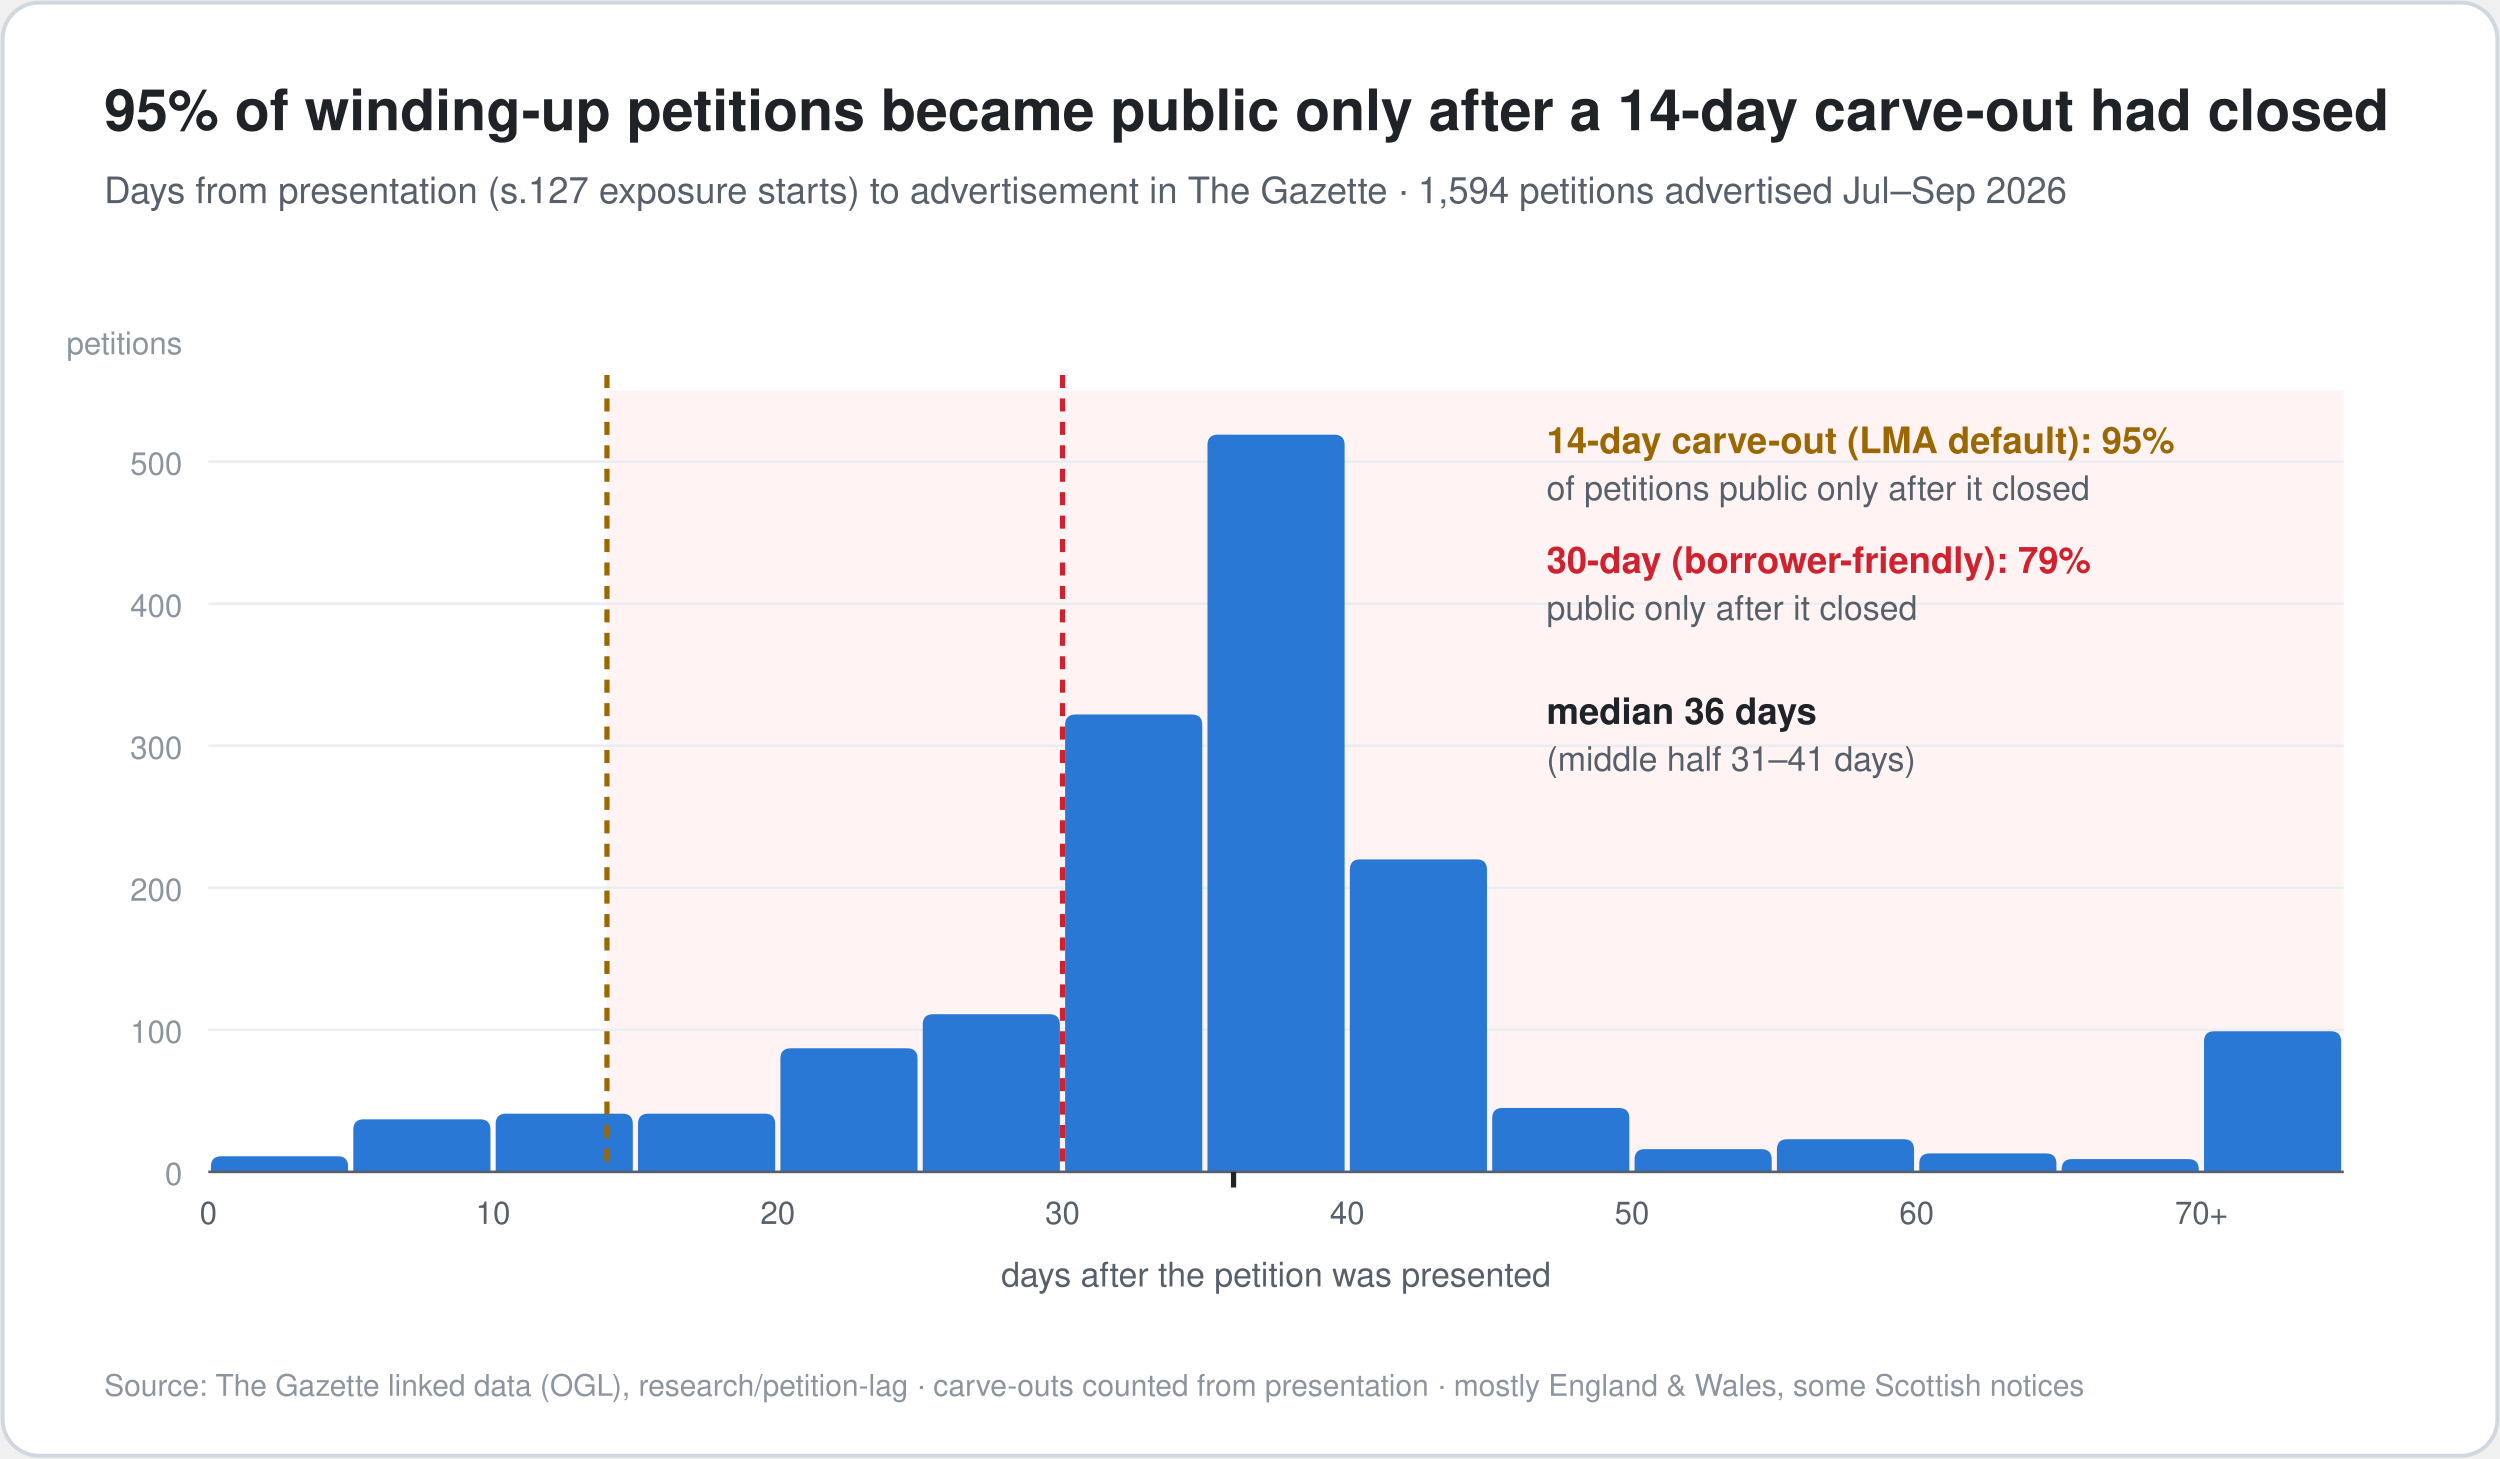
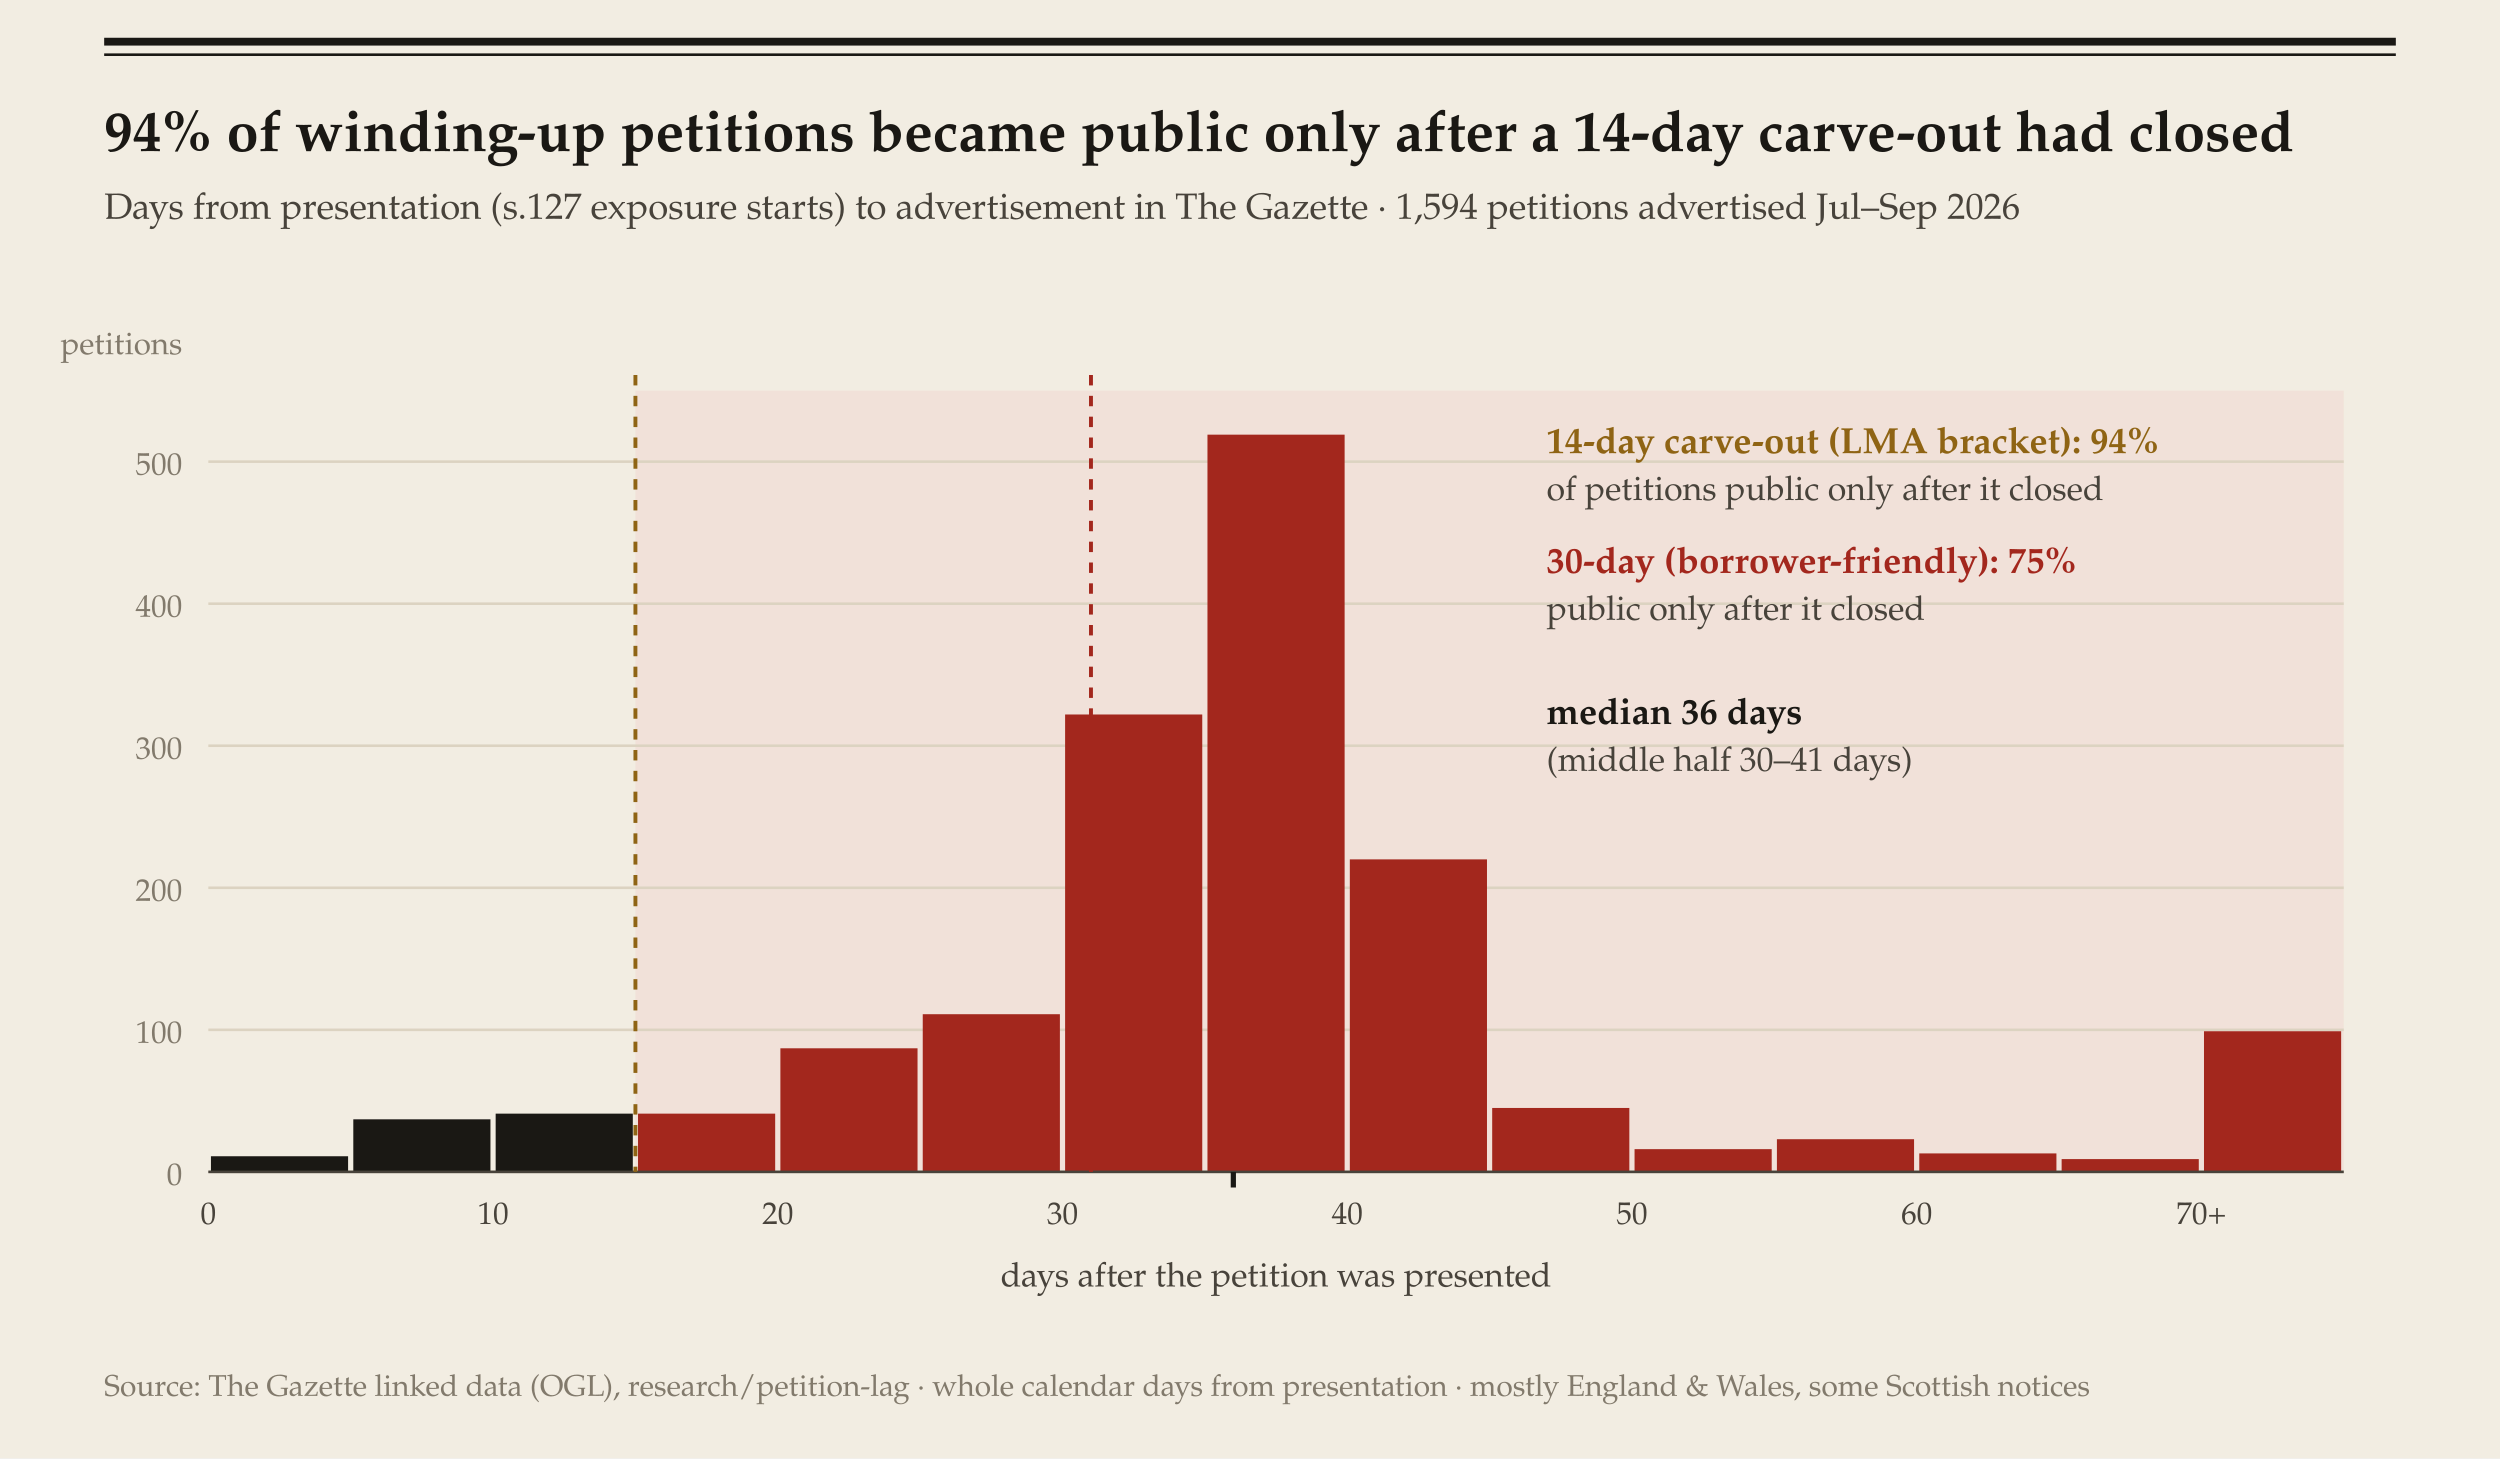
- <svg xmlns="http://www.w3.org/2000/svg" width="960" height="560" viewBox="0 0 960 560" role="img" aria-label="Histogram of 1594 petitions: median 36 days from presentation to advertisement; 95% after a 14-day and 79% after a 30-day carve-out" font-family="Segoe UI, Helvetica, Arial, sans-serif">
-   <rect x="1" y="1" width="958" height="558" rx="14" fill="#ffffff" stroke="#d0d7de" stroke-width="1.5" />
-   <text x="40" y="50" font-size="22" font-weight="600" fill="#1f2328">95% of winding-up petitions became public only after a 14-day carve-out had closed</text>
-   <text x="40" y="78" font-size="14" font-weight="400" fill="#57606a">Days from presentation (s.127 exposure starts) to advertisement in The Gazette · 1,594 petitions advertised Jul–Sep 2026</text>
-   <rect x="233.067" y="150" width="666.933" height="300" fill="#ffebe9" opacity="0.55" />
-   <line x1="80" y1="450" x2="900" y2="450" stroke="#eaeef2" stroke-width="1" />
-   <text x="70" y="455" font-size="12" font-weight="400" fill="#8c959f" text-anchor="end">0</text>
-   <line x1="80" y1="395.455" x2="900" y2="395.455" stroke="#eaeef2" stroke-width="1" />
-   <text x="70" y="400.455" font-size="12" font-weight="400" fill="#8c959f" text-anchor="end">100</text>
-   <line x1="80" y1="340.909" x2="900" y2="340.909" stroke="#eaeef2" stroke-width="1" />
-   <text x="70" y="345.909" font-size="12" font-weight="400" fill="#8c959f" text-anchor="end">200</text>
-   <line x1="80" y1="286.364" x2="900" y2="286.364" stroke="#eaeef2" stroke-width="1" />
-   <text x="70" y="291.364" font-size="12" font-weight="400" fill="#8c959f" text-anchor="end">300</text>
-   <line x1="80" y1="231.818" x2="900" y2="231.818" stroke="#eaeef2" stroke-width="1" />
-   <text x="70" y="236.818" font-size="12" font-weight="400" fill="#8c959f" text-anchor="end">400</text>
-   <line x1="80" y1="177.273" x2="900" y2="177.273" stroke="#eaeef2" stroke-width="1" />
-   <text x="70" y="182.273" font-size="12" font-weight="400" fill="#8c959f" text-anchor="end">500</text>
-   <text x="70" y="136" font-size="12" font-weight="400" fill="#8c959f" text-anchor="end">petitions</text>
-   <path d="M81,450 V448 Q81,444 85,444 H129.667 Q133.667,444 133.667,448 V450 Z" fill="#2a78d6" />
-   <path d="M135.667,450 V433.818 Q135.667,429.818 139.667,429.818 H184.333 Q188.333,429.818 188.333,433.818 V450 Z" fill="#2a78d6" />
-   <path d="M190.333,450 V431.636 Q190.333,427.636 194.333,427.636 H239 Q243,427.636 243,431.636 V450 Z" fill="#2a78d6" />
-   <path d="M245,450 V431.636 Q245,427.636 249,427.636 H293.667 Q297.667,427.636 297.667,431.636 V450 Z" fill="#2a78d6" />
-   <path d="M299.667,450 V406.545 Q299.667,402.545 303.667,402.545 H348.333 Q352.333,402.545 352.333,406.545 V450 Z" fill="#2a78d6" />
-   <path d="M354.333,450 V393.455 Q354.333,389.455 358.333,389.455 H403 Q407,389.455 407,393.455 V450 Z" fill="#2a78d6" />
-   <path d="M409,450 V278.364 Q409,274.364 413,274.364 H457.667 Q461.667,274.364 461.667,278.364 V450 Z" fill="#2a78d6" />
-   <path d="M463.667,450 V170.909 Q463.667,166.909 467.667,166.909 H512.333 Q516.333,166.909 516.333,170.909 V450 Z" fill="#2a78d6" />
-   <path d="M518.333,450 V334 Q518.333,330 522.333,330 H567 Q571,330 571,334 V450 Z" fill="#2a78d6" />
-   <path d="M573,450 V429.455 Q573,425.455 577,425.455 H621.667 Q625.667,425.455 625.667,429.455 V450 Z" fill="#2a78d6" />
-   <path d="M627.667,450 V445.273 Q627.667,441.273 631.667,441.273 H676.333 Q680.333,441.273 680.333,445.273 V450 Z" fill="#2a78d6" />
-   <path d="M682.333,450 V441.455 Q682.333,437.455 686.333,437.455 H731 Q735,437.455 735,441.455 V450 Z" fill="#2a78d6" />
-   <path d="M737,450 V446.909 Q737,442.909 741,442.909 H785.667 Q789.667,442.909 789.667,446.909 V450 Z" fill="#2a78d6" />
-   <path d="M791.667,450 V449.091 Q791.667,445.091 795.667,445.091 H840.333 Q844.333,445.091 844.333,449.091 V450 Z" fill="#2a78d6" />
-   <path d="M846.333,450 V400 Q846.333,396 850.333,396 H895 Q899,396 899,400 V450 Z" fill="#2a78d6" />
-   <line x1="80" y1="450" x2="900" y2="450" stroke="#57606a" stroke-width="1" />
-   <text x="80" y="470" font-size="12" font-weight="400" fill="#57606a" text-anchor="middle">0</text>
-   <text x="189.333" y="470" font-size="12" font-weight="400" fill="#57606a" text-anchor="middle">10</text>
-   <text x="298.667" y="470" font-size="12" font-weight="400" fill="#57606a" text-anchor="middle">20</text>
-   <text x="408" y="470" font-size="12" font-weight="400" fill="#57606a" text-anchor="middle">30</text>
-   <text x="517.333" y="470" font-size="12" font-weight="400" fill="#57606a" text-anchor="middle">40</text>
-   <text x="626.667" y="470" font-size="12" font-weight="400" fill="#57606a" text-anchor="middle">50</text>
-   <text x="736" y="470" font-size="12" font-weight="400" fill="#57606a" text-anchor="middle">60</text>
-   <text x="845.333" y="470" font-size="12" font-weight="400" fill="#57606a" text-anchor="middle">70+</text>
-   <text x="490" y="494" font-size="13" font-weight="400" fill="#57606a" text-anchor="middle">days after the petition was presented</text>
-   <line x1="233.067" y1="144" x2="233.067" y2="450" stroke="#9a6700" stroke-width="2" stroke-dasharray="5 4" />
-   <text x="593.867" y="174" font-size="14" font-weight="600" fill="#9a6700">14-day carve-out (LMA default): 95%</text>
-   <text x="593.867" y="192" font-size="13" font-weight="400" fill="#57606a">of petitions public only after it closed</text>
-   <line x1="408" y1="144" x2="408" y2="450" stroke="#cf222e" stroke-width="2" stroke-dasharray="5 4" />
-   <text x="593.867" y="220" font-size="14" font-weight="600" fill="#cf222e">30-day (borrower-friendly): 79%</text>
-   <text x="593.867" y="238" font-size="13" font-weight="400" fill="#57606a">public only after it closed</text>
-   <line x1="473.68" y1="450" x2="473.68" y2="456" stroke="#1f2328" stroke-width="2" />
-   <text x="593.867" y="278" font-size="14" font-weight="600" fill="#1f2328">median 36 days</text>
-   <text x="593.867" y="296" font-size="13" font-weight="400" fill="#57606a">(middle half 31–41 days)</text>
-   <text x="40" y="536" font-size="11.5" font-weight="400" fill="#8c959f">Source: The Gazette linked data (OGL), research/petition-lag · carve-outs counted from presentation · mostly England &amp; Wales, some Scottish notices</text>
+ <svg xmlns="http://www.w3.org/2000/svg" width="960" height="560" viewBox="0 0 960 560" role="img" aria-label="Histogram of 1594 petitions: median 36 days from presentation to advertisement; 94% after a 14-day and 75% after a 30-day carve-out" font-family="Newsreader, Palatino Linotype, Book Antiqua, Palatino, Georgia, serif">
+   <rect width="960" height="560" fill="#f2ede2" />
+   <line x1="40" y1="16" x2="920" y2="16" stroke="#1a1814" stroke-width="3" />
+   <line x1="40" y1="21" x2="920" y2="21" stroke="#1a1814" stroke-width="1" />
+   <text x="40" y="58" font-size="22" font-weight="600" fill="#1a1814">94% of winding-up petitions became public only after a 14-day carve-out had closed</text>
+   <text x="40" y="84" font-size="14" font-weight="400" fill="#48433b">Days from presentation (s.127 exposure starts) to advertisement in The Gazette · 1,594 petitions advertised Jul–Sep 2026</text>
+   <rect x="244" y="150" width="656" height="300" fill="#f1dcd5" opacity="0.7" />
+   <line x1="80" y1="450" x2="900" y2="450" stroke="#dcd3c1" stroke-width="1" />
+   <text x="70" y="455" font-size="12" font-weight="400" fill="#827a6c" text-anchor="end">0</text>
+   <line x1="80" y1="395.455" x2="900" y2="395.455" stroke="#dcd3c1" stroke-width="1" />
+   <text x="70" y="400.455" font-size="12" font-weight="400" fill="#827a6c" text-anchor="end">100</text>
+   <line x1="80" y1="340.909" x2="900" y2="340.909" stroke="#dcd3c1" stroke-width="1" />
+   <text x="70" y="345.909" font-size="12" font-weight="400" fill="#827a6c" text-anchor="end">200</text>
+   <line x1="80" y1="286.364" x2="900" y2="286.364" stroke="#dcd3c1" stroke-width="1" />
+   <text x="70" y="291.364" font-size="12" font-weight="400" fill="#827a6c" text-anchor="end">300</text>
+   <line x1="80" y1="231.818" x2="900" y2="231.818" stroke="#dcd3c1" stroke-width="1" />
+   <text x="70" y="236.818" font-size="12" font-weight="400" fill="#827a6c" text-anchor="end">400</text>
+   <line x1="80" y1="177.273" x2="900" y2="177.273" stroke="#dcd3c1" stroke-width="1" />
+   <text x="70" y="182.273" font-size="12" font-weight="400" fill="#827a6c" text-anchor="end">500</text>
+   <text x="70" y="136" font-size="12" font-weight="400" fill="#827a6c" text-anchor="end">petitions</text>
+   <rect x="81" y="444" width="52.667" height="6" fill="#1a1814" />
+   <rect x="135.667" y="429.818" width="52.667" height="20.182" fill="#1a1814" />
+   <rect x="190.333" y="427.636" width="52.667" height="22.364" fill="#1a1814" />
+   <rect x="245" y="427.636" width="52.667" height="22.364" fill="#a3271d" />
+   <rect x="299.667" y="402.545" width="52.667" height="47.455" fill="#a3271d" />
+   <rect x="354.333" y="389.455" width="52.667" height="60.545" fill="#a3271d" />
+   <rect x="409" y="274.364" width="52.667" height="175.636" fill="#a3271d" />
+   <rect x="463.667" y="166.909" width="52.667" height="283.091" fill="#a3271d" />
+   <rect x="518.333" y="330" width="52.667" height="120" fill="#a3271d" />
+   <rect x="573" y="425.455" width="52.667" height="24.545" fill="#a3271d" />
+   <rect x="627.667" y="441.273" width="52.667" height="8.727" fill="#a3271d" />
+   <rect x="682.333" y="437.455" width="52.667" height="12.545" fill="#a3271d" />
+   <rect x="737" y="442.909" width="52.667" height="7.091" fill="#a3271d" />
+   <rect x="791.667" y="445.091" width="52.667" height="4.909" fill="#a3271d" />
+   <rect x="846.333" y="396" width="52.667" height="54" fill="#a3271d" />
+   <line x1="80" y1="450" x2="900" y2="450" stroke="#48433b" stroke-width="1" />
+   <text x="80" y="470" font-size="12" font-weight="400" fill="#48433b" text-anchor="middle">0</text>
+   <text x="189.333" y="470" font-size="12" font-weight="400" fill="#48433b" text-anchor="middle">10</text>
+   <text x="298.667" y="470" font-size="12" font-weight="400" fill="#48433b" text-anchor="middle">20</text>
+   <text x="408" y="470" font-size="12" font-weight="400" fill="#48433b" text-anchor="middle">30</text>
+   <text x="517.333" y="470" font-size="12" font-weight="400" fill="#48433b" text-anchor="middle">40</text>
+   <text x="626.667" y="470" font-size="12" font-weight="400" fill="#48433b" text-anchor="middle">50</text>
+   <text x="736" y="470" font-size="12" font-weight="400" fill="#48433b" text-anchor="middle">60</text>
+   <text x="845.333" y="470" font-size="12" font-weight="400" fill="#48433b" text-anchor="middle">70+</text>
+   <text x="490" y="494" font-size="13" font-weight="400" fill="#48433b" text-anchor="middle">days after the petition was presented</text>
+   <line x1="244" y1="144" x2="244" y2="450" stroke="#8f6414" stroke-width="1.5" stroke-dasharray="4 4" />
+   <text x="593.867" y="174" font-size="14" font-weight="600" fill="#8f6414">14-day carve-out (LMA bracket): 94%</text>
+   <text x="593.867" y="192" font-size="13" font-weight="400" fill="#48433b">of petitions public only after it closed</text>
+   <line x1="418.933" y1="144" x2="418.933" y2="450" stroke="#a3271d" stroke-width="1.5" stroke-dasharray="4 4" />
+   <text x="593.867" y="220" font-size="14" font-weight="600" fill="#a3271d">30-day (borrower-friendly): 75%</text>
+   <text x="593.867" y="238" font-size="13" font-weight="400" fill="#48433b">public only after it closed</text>
+   <line x1="473.6" y1="450" x2="473.6" y2="456" stroke="#1a1814" stroke-width="2" />
+   <text x="593.867" y="278" font-size="14" font-weight="600" fill="#1a1814">median 36 days</text>
+   <text x="593.867" y="296" font-size="13" font-weight="400" fill="#48433b">(middle half 30–41 days)</text>
+   <text x="40" y="536" font-size="11.5" font-weight="400" fill="#827a6c">Source: The Gazette linked data (OGL), research/petition-lag · whole calendar days from presentation · mostly England &amp; Wales, some Scottish notices</text>
</svg>
